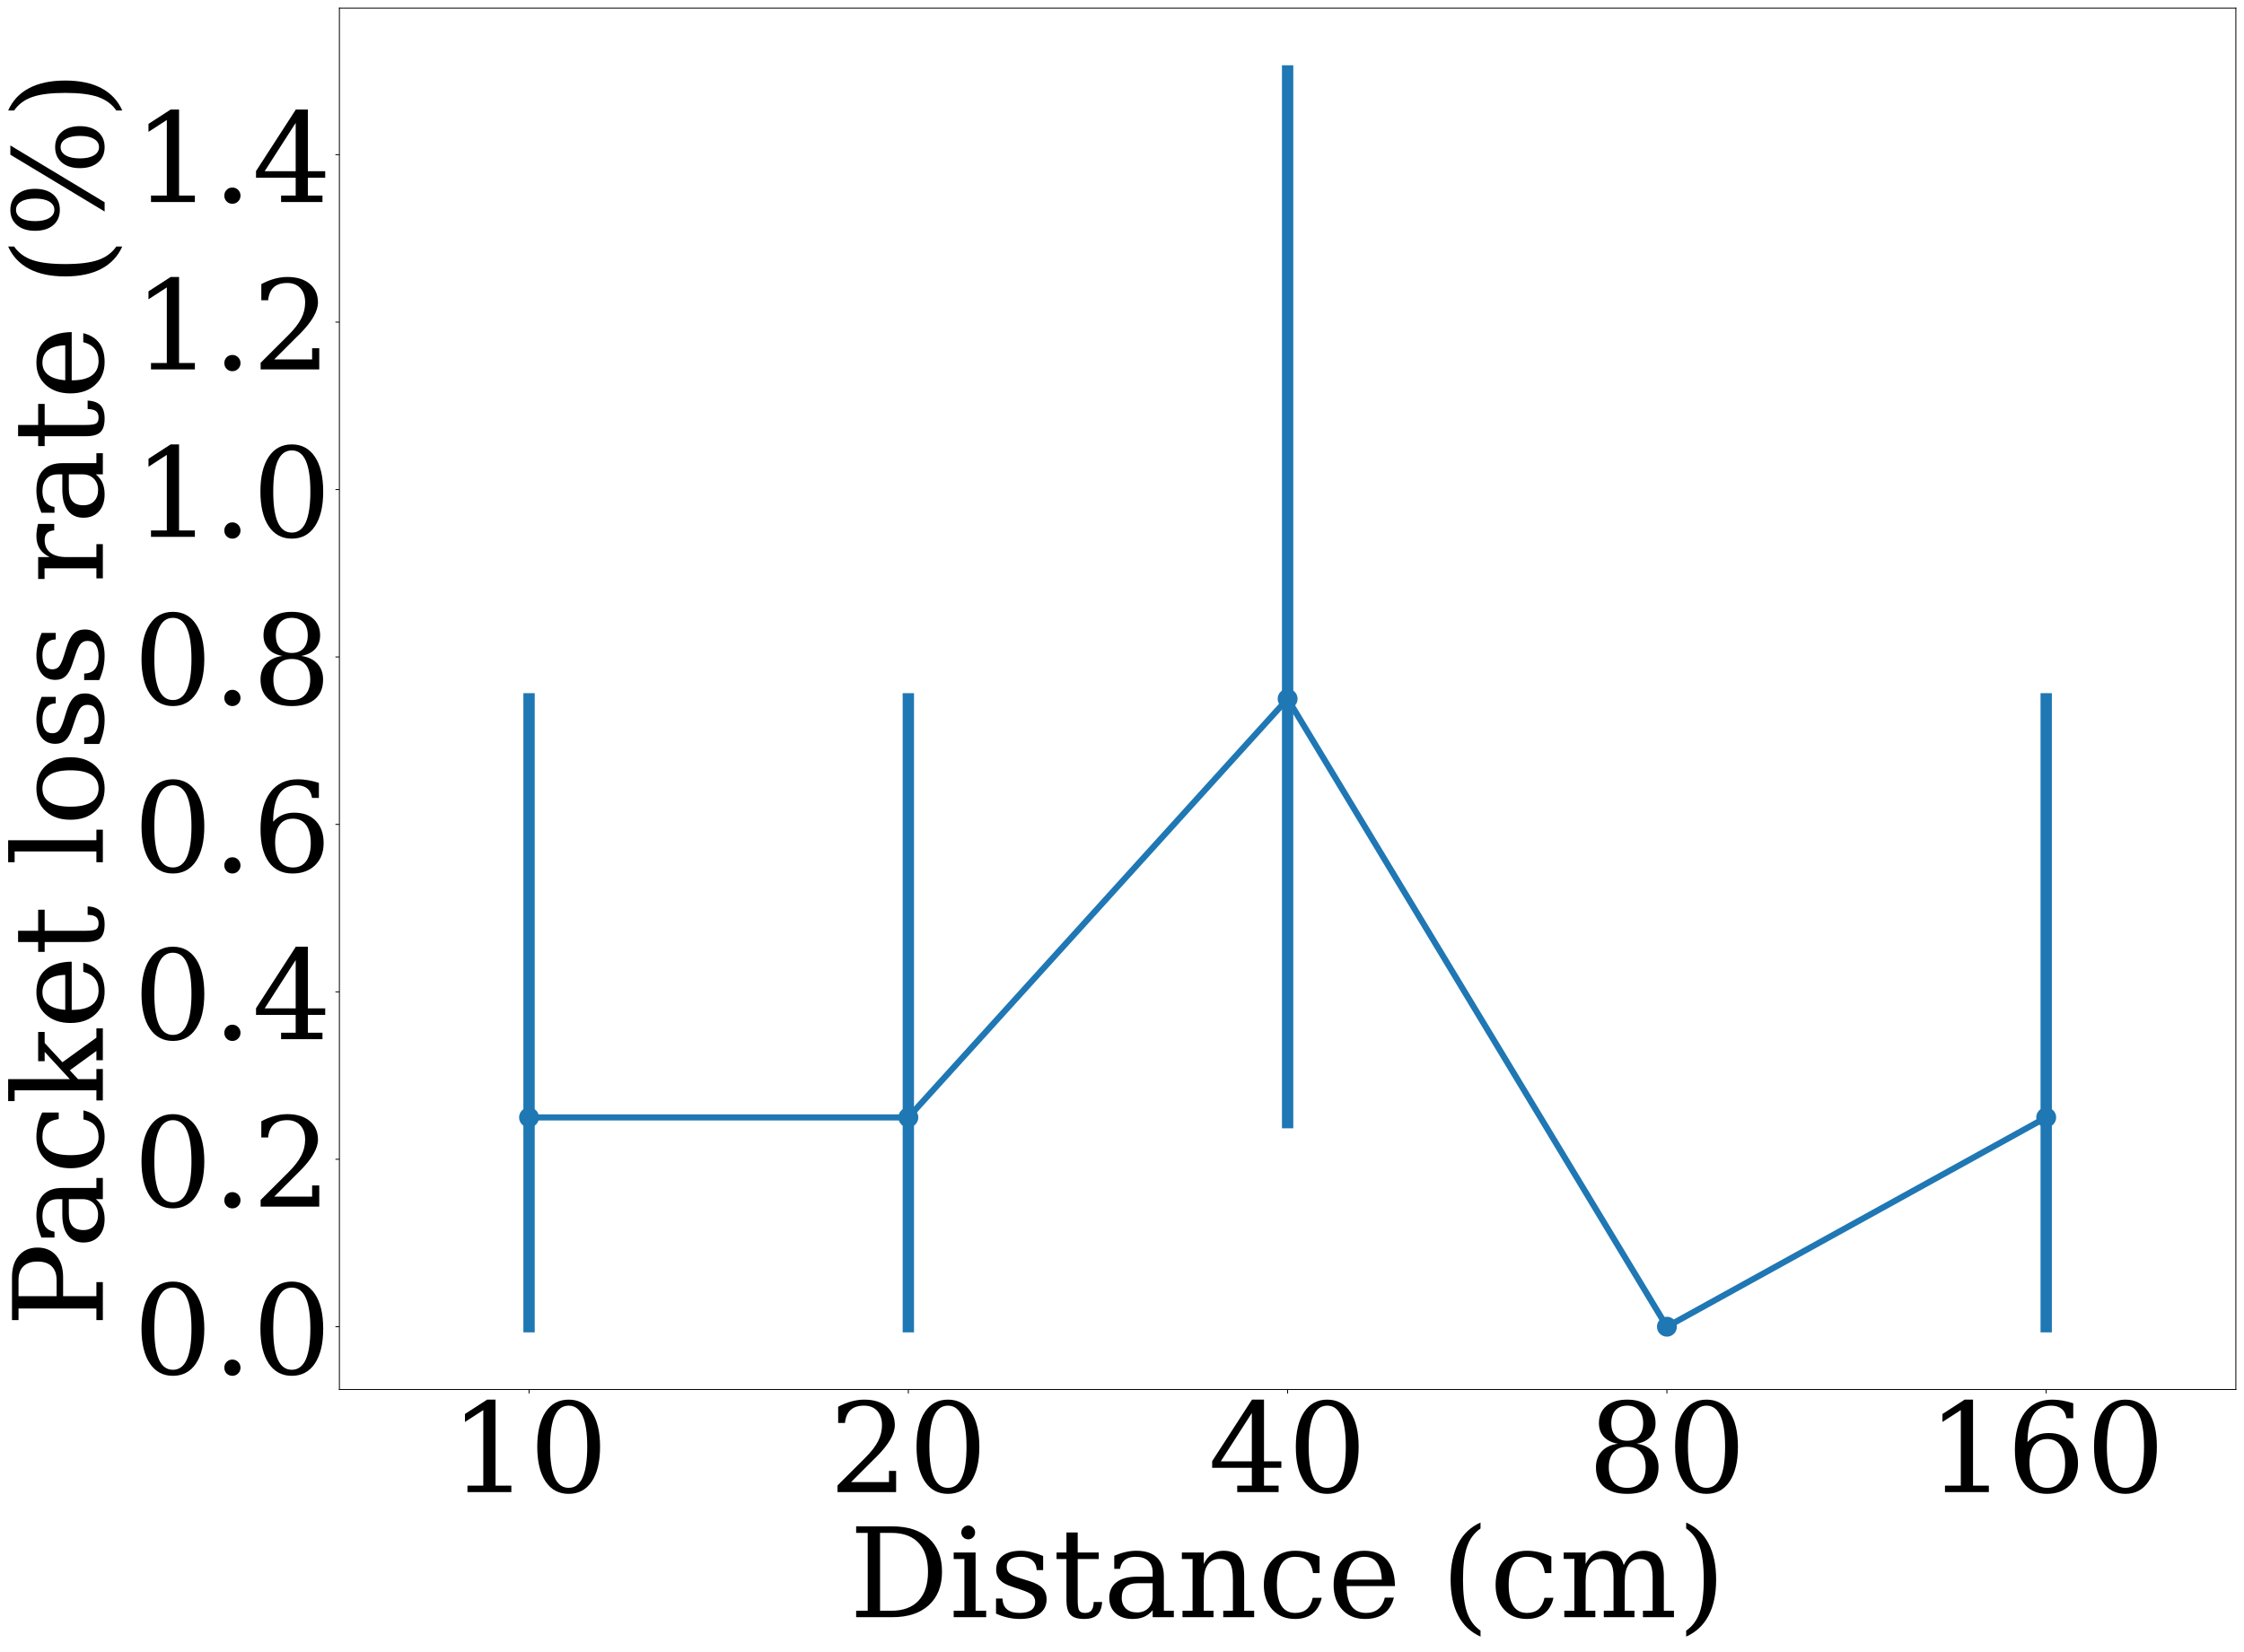
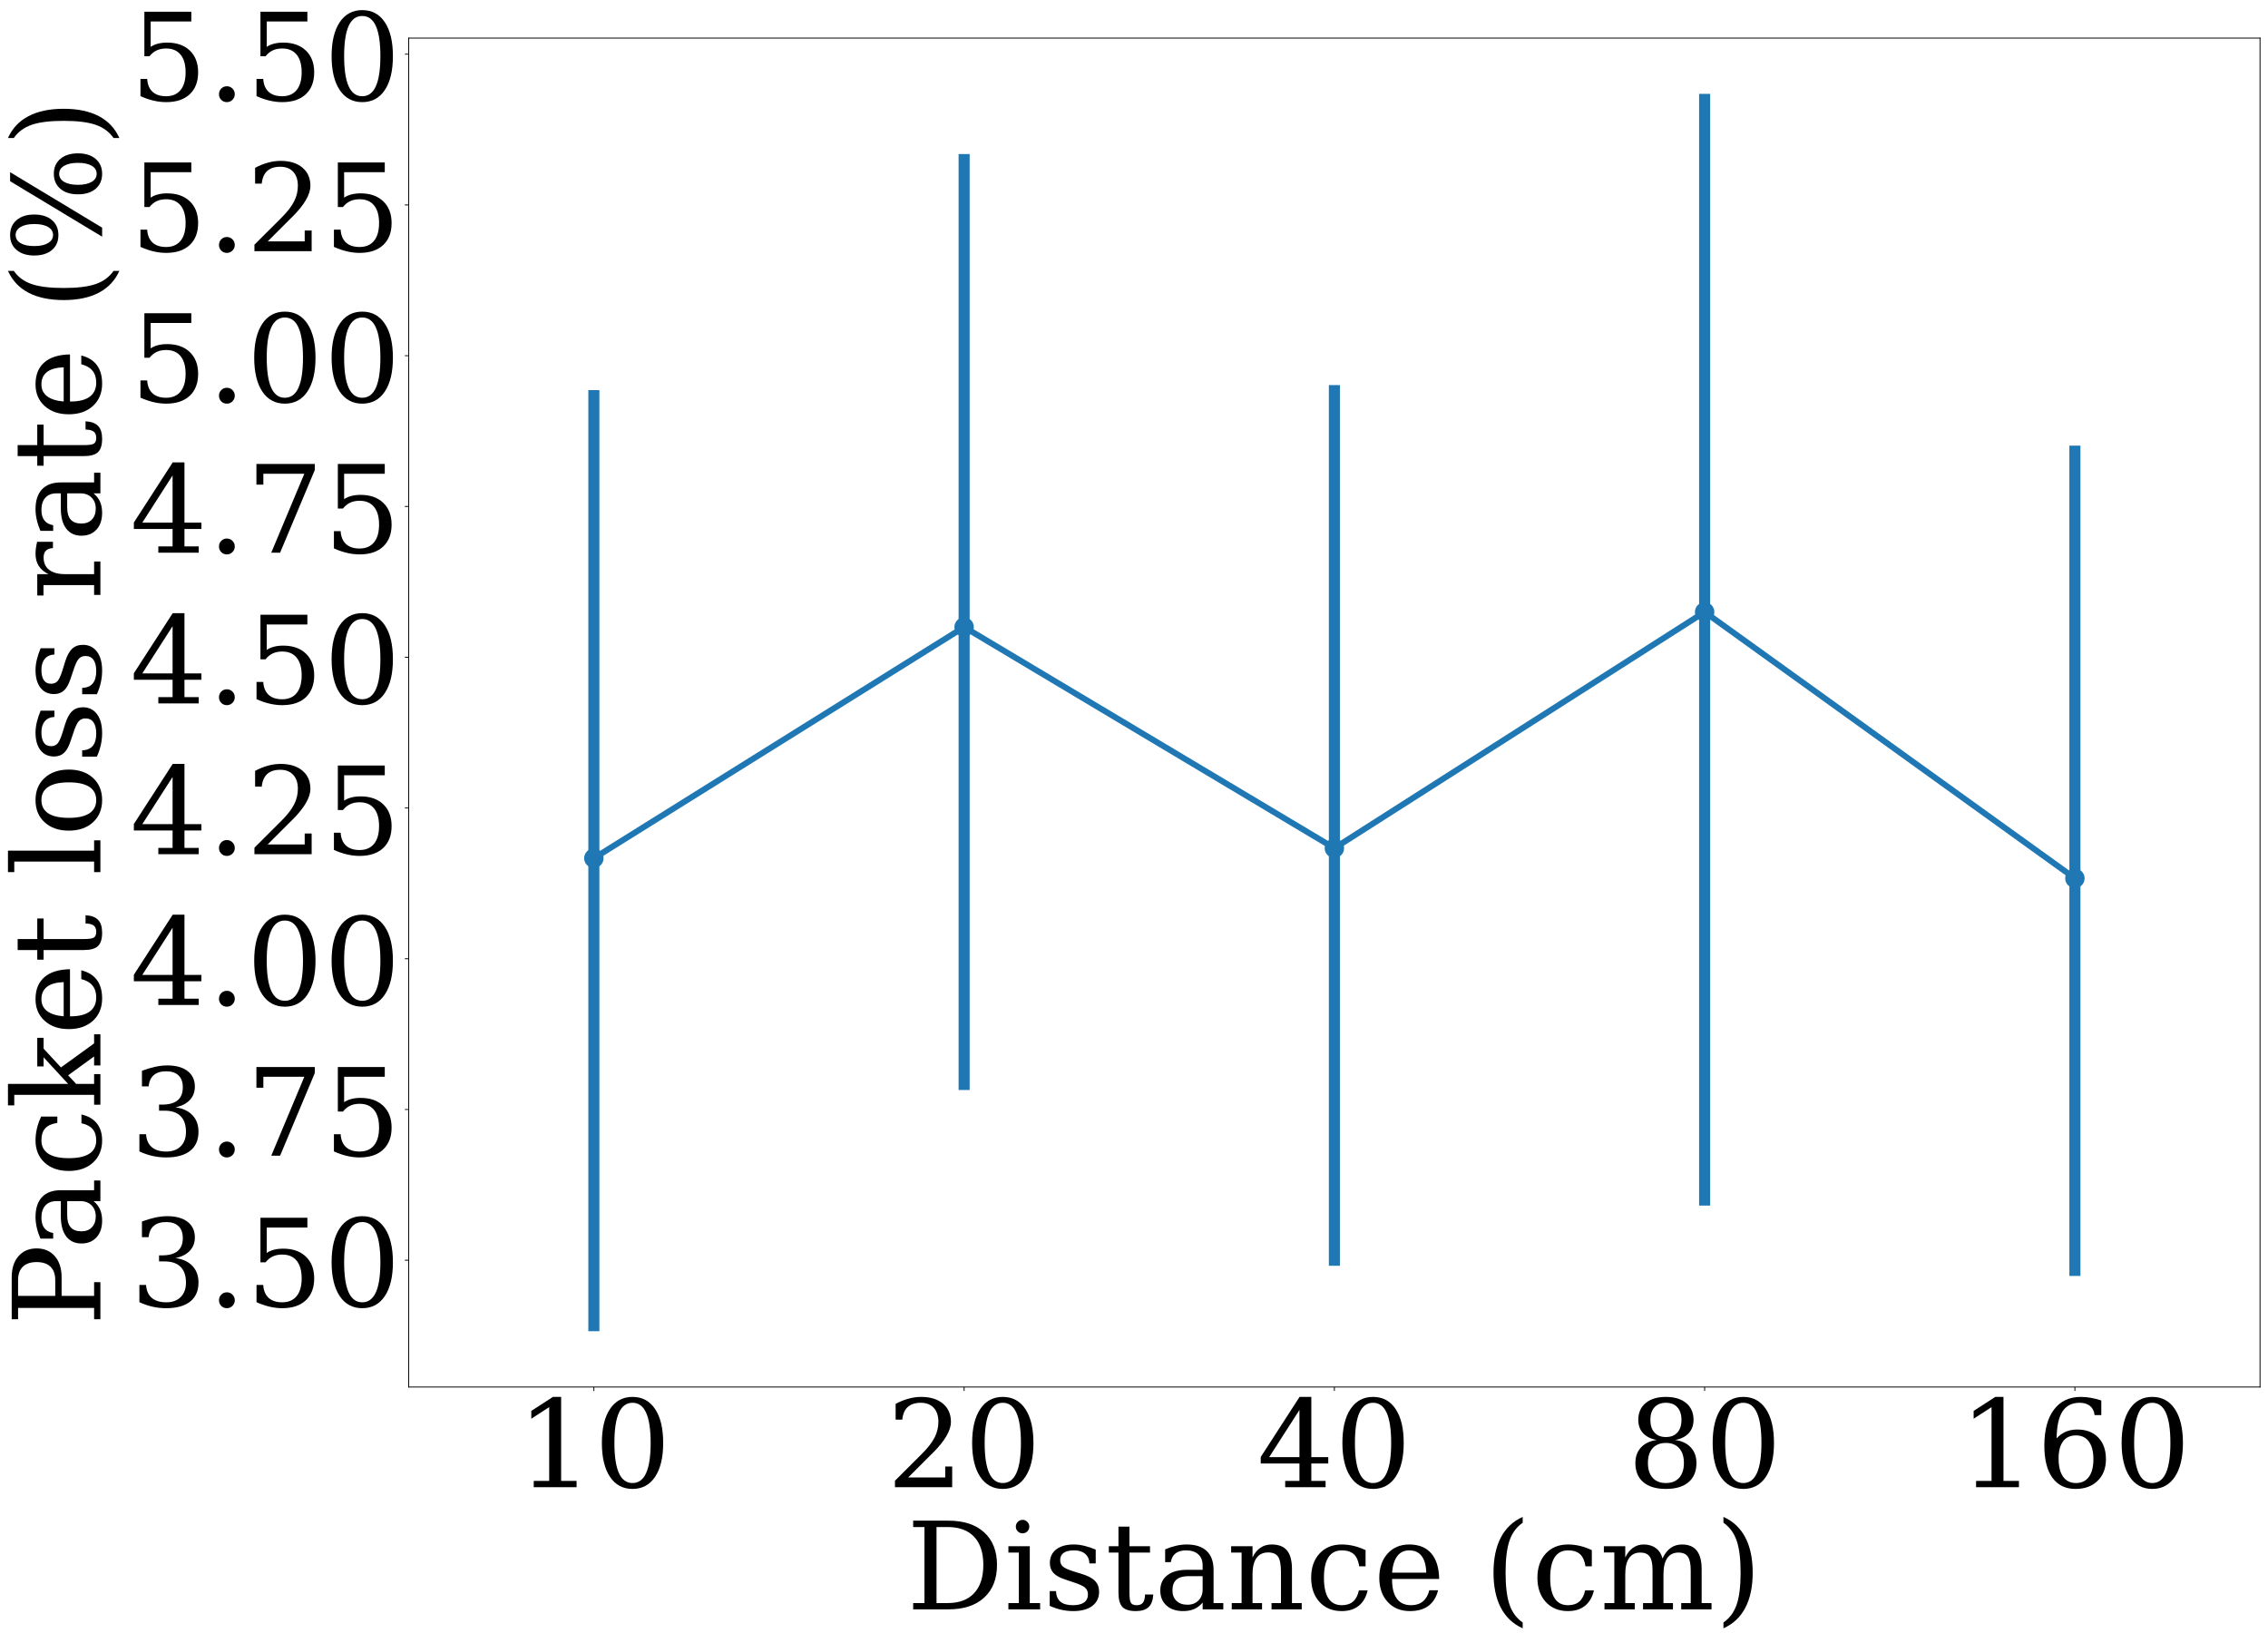
- <svg xmlns="http://www.w3.org/2000/svg" xmlns:xlink="http://www.w3.org/1999/xlink" width="1980.794pt" height="1457.999pt" viewBox="0 0 1980.794 1457.999" version="1.1">
+ <svg xmlns="http://www.w3.org/2000/svg" xmlns:xlink="http://www.w3.org/1999/xlink" width="2050.781pt" height="1485.244pt" viewBox="0 0 2050.781 1485.244" version="1.1">
  <defs>
    <style type="text/css">*{stroke-linejoin: round; stroke-linecap: butt}</style>
  </defs>
  <g id="figure_1">
    <g id="patch_1">
-       <path d="M 0 1457.999  L 1980.794 1457.999  L 1980.794 0  L 0 0  z " style="fill: #ffffff; stroke: #ffffff; stroke-linejoin: miter" />
+       <path d="M 0 1485.244  L 2050.781 1485.244  L 2050.781 0  L 0 0  z " style="fill: #ffffff; stroke: #ffffff; stroke-linejoin: miter" />
    </g>
    <g id="axes_1">
      <g id="patch_2">
-         <path d="M 299.594 1226.88  L 1973.594 1226.88  L 1973.594 7.2  L 299.594 7.2  z " style="fill: #ffffff" />
+         <path d="M 369.581 1254.126  L 2043.581 1254.126  L 2043.581 34.446  L 369.581 34.446  z " style="fill: #ffffff" />
      </g>
      <g id="PathCollection_1">
        <defs>
-           <path id="C0_0_ed1e23e318" d="M 0 6.768  C 1.795 6.768 3.516 6.055 4.786 4.786  C 6.055 3.516 6.768 1.795 6.768 -0  C 6.768 -1.795 6.055 -3.516 4.786 -4.786  C 3.516 -6.055 1.795 -6.768 0 -6.768  C -1.795 -6.768 -3.516 -6.055 -4.786 -4.786  C -6.055 -3.516 -6.768 -1.795 -6.768 0  C -6.768 1.795 -6.055 3.516 -4.786 4.786  C -3.516 6.055 -1.795 6.768 0 6.768  z " />
+           <path id="C0_0_9dca04e73d" d="M 0 6.768  C 1.795 6.768 3.516 6.055 4.786 4.786  C 6.055 3.516 6.768 1.795 6.768 -0  C 6.768 -1.795 6.055 -3.516 4.786 -4.786  C 3.516 -6.055 1.795 -6.768 0 -6.768  C -1.795 -6.768 -3.516 -6.055 -4.786 -4.786  C -6.055 -3.516 -6.768 -1.795 -6.768 0  C -6.768 1.795 -6.055 3.516 -4.786 4.786  C -3.516 6.055 -1.795 6.768 0 6.768  z " />
        </defs>
-         <g clip-path="url(#p12cb7e9982)">
-           <use xlink:href="#C0_0_ed1e23e318" x="466.994" y="986.64" style="fill: #1f77b4; stroke: #1f77b4; stroke-width: 4.05" />
-         </g>
-         <g clip-path="url(#p12cb7e9982)">
-           <use xlink:href="#C0_0_ed1e23e318" x="801.794" y="986.64" style="fill: #1f77b4; stroke: #1f77b4; stroke-width: 4.05" />
-         </g>
-         <g clip-path="url(#p12cb7e9982)">
-           <use xlink:href="#C0_0_ed1e23e318" x="1136.594" y="617.04" style="fill: #1f77b4; stroke: #1f77b4; stroke-width: 4.05" />
-         </g>
-         <g clip-path="url(#p12cb7e9982)">
-           <use xlink:href="#C0_0_ed1e23e318" x="1471.394" y="1171.44" style="fill: #1f77b4; stroke: #1f77b4; stroke-width: 4.05" />
-         </g>
-         <g clip-path="url(#p12cb7e9982)">
-           <use xlink:href="#C0_0_ed1e23e318" x="1806.194" y="986.64" style="fill: #1f77b4; stroke: #1f77b4; stroke-width: 4.05" />
+         <g clip-path="url(#p21bfe57def)">
+           <use xlink:href="#C0_0_9dca04e73d" x="536.981" y="775.999" style="fill: #1f77b4; stroke: #1f77b4; stroke-width: 4.05" />
+         </g>
+         <g clip-path="url(#p21bfe57def)">
+           <use xlink:href="#C0_0_9dca04e73d" x="871.781" y="566.984" style="fill: #1f77b4; stroke: #1f77b4; stroke-width: 4.05" />
+         </g>
+         <g clip-path="url(#p21bfe57def)">
+           <use xlink:href="#C0_0_9dca04e73d" x="1206.581" y="766.911" style="fill: #1f77b4; stroke: #1f77b4; stroke-width: 4.05" />
+         </g>
+         <g clip-path="url(#p21bfe57def)">
+           <use xlink:href="#C0_0_9dca04e73d" x="1541.381" y="553.353" style="fill: #1f77b4; stroke: #1f77b4; stroke-width: 4.05" />
+         </g>
+         <g clip-path="url(#p21bfe57def)">
+           <use xlink:href="#C0_0_9dca04e73d" x="1876.181" y="794.174" style="fill: #1f77b4; stroke: #1f77b4; stroke-width: 4.05" />
        </g>
      </g>
      <g id="matplotlib.axis_1">
        <g id="xtick_1">
          <g id="line2d_1">
            <defs>
-               <path id="mcbfac3e07e" d="M 0 0  L 0 3.5  " style="stroke: #000000; stroke-width: 0.8" />
+               <path id="me87716405d" d="M 0 0  L 0 3.5  " style="stroke: #000000; stroke-width: 0.8" />
            </defs>
            <g>
-               <use xlink:href="#mcbfac3e07e" x="466.994" y="1226.88" style="stroke: #000000; stroke-width: 0.8" />
+               <use xlink:href="#me87716405d" x="536.981" y="1254.126" style="stroke: #000000; stroke-width: 0.8" />
            </g>
          </g>
          <g id="text_1">
-             <g transform="translate(397.0063 1317.463) scale(1.1 -1.1)">
+             <g transform="translate(466.9937 1344.708) scale(1.1 -1.1)">
              <defs>
                <path id="DejaVuSerif-31" d="M 909 0  L 909 331  L 1722 331  L 1722 4213  L 781 3603  L 781 4013  L 1919 4750  L 2350 4750  L 2350 331  L 3163 331  L 3163 0  L 909 0  z " transform="scale(0.015625)" />
                <path id="DejaVuSerif-30" d="M 2034 219  Q 2513 219 2750 744  Q 2988 1269 2988 2328  Q 2988 3391 2750 3916  Q 2513 4441 2034 4441  Q 1556 4441 1318 3916  Q 1081 3391 1081 2328  Q 1081 1269 1318 744  Q 1556 219 2034 219  z M 2034 -91  Q 1275 -91 848 546  Q 422 1184 422 2328  Q 422 3475 848 4112  Q 1275 4750 2034 4750  Q 2797 4750 3222 4112  Q 3647 3475 3647 2328  Q 3647 1184 3222 546  Q 2797 -91 2034 -91  z " transform="scale(0.015625)" />
              </defs>
              <use xlink:href="#DejaVuSerif-31" />
              <use xlink:href="#DejaVuSerif-30" x="63.623" />
            </g>
          </g>
        </g>
        <g id="xtick_2">
          <g id="line2d_2">
            <g>
-               <use xlink:href="#mcbfac3e07e" x="801.794" y="1226.88" style="stroke: #000000; stroke-width: 0.8" />
+               <use xlink:href="#me87716405d" x="871.781" y="1254.126" style="stroke: #000000; stroke-width: 0.8" />
            </g>
          </g>
          <g id="text_2">
-             <g transform="translate(731.8062 1317.463) scale(1.1 -1.1)">
+             <g transform="translate(801.7938 1344.708) scale(1.1 -1.1)">
              <defs>
                <path id="DejaVuSerif-32" d="M 819 3553  L 469 3553  L 469 4384  Q 803 4563 1142 4656  Q 1481 4750 1806 4750  Q 2534 4750 2956 4397  Q 3378 4044 3378 3438  Q 3378 2753 2422 1800  Q 2347 1728 2309 1691  L 1131 513  L 3078 513  L 3078 1088  L 3444 1088  L 3444 0  L 434 0  L 434 341  L 1850 1753  Q 2319 2222 2519 2614  Q 2719 3006 2719 3438  Q 2719 3909 2473 4175  Q 2228 4441 1797 4441  Q 1350 4441 1106 4219  Q 863 3997 819 3553  z " transform="scale(0.015625)" />
              </defs>
              <use xlink:href="#DejaVuSerif-32" />
              <use xlink:href="#DejaVuSerif-30" x="63.623" />
            </g>
          </g>
        </g>
        <g id="xtick_3">
          <g id="line2d_3">
            <g>
-               <use xlink:href="#mcbfac3e07e" x="1136.594" y="1226.88" style="stroke: #000000; stroke-width: 0.8" />
+               <use xlink:href="#me87716405d" x="1206.581" y="1254.126" style="stroke: #000000; stroke-width: 0.8" />
            </g>
          </g>
          <g id="text_3">
-             <g transform="translate(1066.606 1317.463) scale(1.1 -1.1)">
+             <g transform="translate(1136.594 1344.708) scale(1.1 -1.1)">
              <defs>
                <path id="DejaVuSerif-34" d="M 2234 1581  L 2234 4063  L 641 1581  L 2234 1581  z M 3609 0  L 1484 0  L 1484 331  L 2234 331  L 2234 1247  L 197 1247  L 197 1588  L 2241 4750  L 2859 4750  L 2859 1581  L 3750 1581  L 3750 1247  L 2859 1247  L 2859 331  L 3609 331  L 3609 0  z " transform="scale(0.015625)" />
              </defs>
              <use xlink:href="#DejaVuSerif-34" />
              <use xlink:href="#DejaVuSerif-30" x="63.623" />
            </g>
          </g>
        </g>
        <g id="xtick_4">
          <g id="line2d_4">
            <g>
-               <use xlink:href="#mcbfac3e07e" x="1471.394" y="1226.88" style="stroke: #000000; stroke-width: 0.8" />
+               <use xlink:href="#me87716405d" x="1541.381" y="1254.126" style="stroke: #000000; stroke-width: 0.8" />
            </g>
          </g>
          <g id="text_4">
-             <g transform="translate(1401.406 1317.463) scale(1.1 -1.1)">
+             <g transform="translate(1471.394 1344.708) scale(1.1 -1.1)">
              <defs>
                <path id="DejaVuSerif-38" d="M 2981 1275  Q 2981 1775 2732 2051  Q 2484 2328 2034 2328  Q 1584 2328 1336 2051  Q 1088 1775 1088 1275  Q 1088 772 1336 495  Q 1584 219 2034 219  Q 2484 219 2732 495  Q 2981 772 2981 1275  z M 2853 3541  Q 2853 3966 2637 4203  Q 2422 4441 2034 4441  Q 1650 4441 1433 4203  Q 1216 3966 1216 3541  Q 1216 3113 1433 2875  Q 1650 2638 2034 2638  Q 2422 2638 2637 2875  Q 2853 3113 2853 3541  z M 2516 2484  Q 3047 2413 3344 2092  Q 3641 1772 3641 1275  Q 3641 619 3225 264  Q 2809 -91 2034 -91  Q 1263 -91 845 264  Q 428 619 428 1275  Q 428 1772 725 2092  Q 1022 2413 1556 2484  Q 1084 2569 832 2842  Q 581 3116 581 3541  Q 581 4103 968 4426  Q 1356 4750 2034 4750  Q 2713 4750 3100 4426  Q 3488 4103 3488 3541  Q 3488 3116 3236 2842  Q 2984 2569 2516 2484  z " transform="scale(0.015625)" />
              </defs>
              <use xlink:href="#DejaVuSerif-38" />
              <use xlink:href="#DejaVuSerif-30" x="63.623" />
            </g>
          </g>
        </g>
        <g id="xtick_5">
          <g id="line2d_5">
            <g>
-               <use xlink:href="#mcbfac3e07e" x="1806.194" y="1226.88" style="stroke: #000000; stroke-width: 0.8" />
+               <use xlink:href="#me87716405d" x="1876.181" y="1254.126" style="stroke: #000000; stroke-width: 0.8" />
            </g>
          </g>
          <g id="text_5">
-             <g transform="translate(1701.213 1317.463) scale(1.1 -1.1)">
+             <g transform="translate(1771.2 1344.708) scale(1.1 -1.1)">
              <defs>
                <path id="DejaVuSerif-36" d="M 2094 219  Q 2534 219 2771 542  Q 3009 866 3009 1472  Q 3009 2078 2771 2401  Q 2534 2725 2094 2725  Q 1647 2725 1412 2412  Q 1178 2100 1178 1509  Q 1178 888 1415 553  Q 1653 219 2094 219  z M 1075 2569  Q 1288 2803 1556 2918  Q 1825 3034 2163 3034  Q 2859 3034 3264 2615  Q 3669 2197 3669 1472  Q 3669 763 3233 336  Q 2797 -91 2069 -91  Q 1278 -91 853 498  Q 428 1088 428 2181  Q 428 3406 931 4078  Q 1434 4750 2350 4750  Q 2597 4750 2869 4703  Q 3141 4656 3425 4563  L 3425 3794  L 3072 3794  Q 3034 4109 2831 4275  Q 2628 4441 2284 4441  Q 1678 4441 1381 3981  Q 1084 3522 1075 2569  z " transform="scale(0.015625)" />
              </defs>
              <use xlink:href="#DejaVuSerif-31" />
              <use xlink:href="#DejaVuSerif-36" x="63.623" />
              <use xlink:href="#DejaVuSerif-30" x="127.246" />
            </g>
          </g>
        </g>
        <g id="text_6">
-           <g transform="translate(749.6602 1427.922) scale(1.1 -1.1)">
+           <g transform="translate(819.6477 1455.168) scale(1.1 -1.1)">
            <defs>
              <path id="DejaVuSerif-44" d="M 1581 331  L 2163 331  Q 3072 331 3558 850  Q 4044 1369 4044 2338  Q 4044 3306 3559 3818  Q 3075 4331 2163 4331  L 1581 4331  L 1581 331  z M 353 0  L 353 331  L 947 331  L 947 4331  L 353 4331  L 353 4666  L 2209 4666  Q 3416 4666 4089 4050  Q 4763 3434 4763 2338  Q 4763 1238 4088 619  Q 3413 0 2209 0  L 353 0  z " transform="scale(0.015625)" />
              <path id="DejaVuSerif-69" d="M 622 4353  Q 622 4497 726 4603  Q 831 4709 978 4709  Q 1122 4709 1226 4603  Q 1331 4497 1331 4353  Q 1331 4206 1228 4103  Q 1125 4000 978 4000  Q 831 4000 726 4103  Q 622 4206 622 4353  z M 1356 331  L 1900 331  L 1900 0  L 231 0  L 231 331  L 781 331  L 781 2988  L 231 2988  L 231 3322  L 1356 3322  L 1356 331  z " transform="scale(0.015625)" />
              <path id="DejaVuSerif-73" d="M 359 184  L 359 959  L 691 959  Q 703 588 923 403  Q 1144 219 1575 219  Q 1963 219 2166 364  Q 2369 509 2369 788  Q 2369 1006 2220 1140  Q 2072 1275 1594 1428  L 1178 1569  Q 750 1706 558 1912  Q 366 2119 366 2438  Q 366 2894 700 3153  Q 1034 3413 1625 3413  Q 1888 3413 2178 3344  Q 2469 3275 2778 3144  L 2778 2419  L 2447 2419  Q 2434 2741 2221 2922  Q 2009 3103 1644 3103  Q 1281 3103 1095 2975  Q 909 2847 909 2591  Q 909 2381 1050 2254  Q 1191 2128 1613 1997  L 2069 1856  Q 2541 1709 2748 1489  Q 2956 1269 2956 922  Q 2956 450 2595 179  Q 2234 -91 1600 -91  Q 1278 -91 972 -22  Q 666 47 359 184  z " transform="scale(0.015625)" />
              <path id="DejaVuSerif-74" d="M 691 2988  L 184 2988  L 184 3322  L 691 3322  L 691 4353  L 1269 4353  L 1269 3322  L 2350 3322  L 2350 2988  L 1269 2988  L 1269 878  Q 1269 456 1350 337  Q 1431 219 1650 219  Q 1875 219 1978 351  Q 2081 484 2088 781  L 2522 781  Q 2497 328 2275 118  Q 2053 -91 1600 -91  Q 1103 -91 897 129  Q 691 350 691 878  L 691 2988  z " transform="scale(0.015625)" />
              <path id="DejaVuSerif-61" d="M 2547 1044  L 2547 1747  L 1806 1747  Q 1378 1747 1168 1562  Q 959 1378 959 997  Q 959 650 1171 447  Q 1384 244 1747 244  Q 2106 244 2326 466  Q 2547 688 2547 1044  z M 3122 2075  L 3122 331  L 3634 331  L 3634 0  L 2547 0  L 2547 359  Q 2356 128 2106 18  Q 1856 -91 1522 -91  Q 969 -91 644 203  Q 319 497 319 997  Q 319 1513 691 1797  Q 1063 2081 1741 2081  L 2547 2081  L 2547 2309  Q 2547 2688 2317 2895  Q 2088 3103 1672 3103  Q 1328 3103 1125 2947  Q 922 2791 872 2484  L 575 2484  L 575 3156  Q 875 3284 1158 3348  Q 1441 3413 1709 3413  Q 2400 3413 2761 3070  Q 3122 2728 3122 2075  z " transform="scale(0.015625)" />
              <path id="DejaVuSerif-6e" d="M 263 0  L 263 331  L 781 331  L 781 2988  L 231 2988  L 231 3322  L 1356 3322  L 1356 2731  Q 1516 3069 1770 3241  Q 2025 3413 2363 3413  Q 2913 3413 3172 3097  Q 3431 2781 3431 2113  L 3431 331  L 3944 331  L 3944 0  L 2356 0  L 2356 331  L 2853 331  L 2853 1931  Q 2853 2541 2703 2767  Q 2553 2994 2175 2994  Q 1775 2994 1565 2701  Q 1356 2409 1356 1850  L 1356 331  L 1856 331  L 1856 0  L 263 0  z " transform="scale(0.015625)" />
              <path id="DejaVuSerif-63" d="M 3291 997  Q 3169 466 2822 187  Q 2475 -91 1925 -91  Q 1200 -91 759 389  Q 319 869 319 1663  Q 319 2459 759 2936  Q 1200 3413 1925 3413  Q 2241 3413 2553 3339  Q 2866 3266 3181 3116  L 3181 2266  L 2847 2266  Q 2781 2703 2561 2903  Q 2341 3103 1931 3103  Q 1466 3103 1228 2742  Q 991 2381 991 1663  Q 991 944 1227 581  Q 1463 219 1931 219  Q 2303 219 2525 412  Q 2747 606 2828 997  L 3291 997  z " transform="scale(0.015625)" />
              <path id="DejaVuSerif-65" d="M 3469 1600  L 991 1600  L 991 1575  Q 991 903 1244 561  Q 1497 219 1991 219  Q 2369 219 2611 417  Q 2853 616 2950 1006  L 3413 1006  Q 3275 459 2904 184  Q 2534 -91 1931 -91  Q 1203 -91 761 389  Q 319 869 319 1663  Q 319 2450 753 2931  Q 1188 3413 1894 3413  Q 2647 3413 3050 2948  Q 3453 2484 3469 1600  z M 2791 1931  Q 2772 2513 2545 2808  Q 2319 3103 1894 3103  Q 1497 3103 1269 2806  Q 1041 2509 991 1931  L 2791 1931  z " transform="scale(0.015625)" />
              <path id="DejaVuSerif-20" transform="scale(0.015625)" />
              <path id="DejaVuSerif-28" d="M 2041 -997  Q 1281 -656 893 83  Q 506 822 506 1931  Q 506 3044 893 3783  Q 1281 4522 2041 4863  L 2041 4556  Q 1559 4225 1350 3623  Q 1141 3022 1141 1931  Q 1141 844 1350 242  Q 1559 -359 2041 -691  L 2041 -997  z " transform="scale(0.015625)" />
              <path id="DejaVuSerif-6d" d="M 3316 2675  Q 3481 3041 3739 3227  Q 3997 3413 4341 3413  Q 4863 3413 5119 3089  Q 5375 2766 5375 2113  L 5375 331  L 5894 331  L 5894 0  L 4300 0  L 4300 331  L 4800 331  L 4800 2047  Q 4800 2556 4650 2772  Q 4500 2988 4153 2988  Q 3769 2988 3567 2697  Q 3366 2406 3366 1850  L 3366 331  L 3866 331  L 3866 0  L 2291 0  L 2291 331  L 2791 331  L 2791 2069  Q 2791 2566 2641 2777  Q 2491 2988 2144 2988  Q 1759 2988 1557 2697  Q 1356 2406 1356 1850  L 1356 331  L 1856 331  L 1856 0  L 263 0  L 263 331  L 781 331  L 781 2994  L 231 2994  L 231 3322  L 1356 3322  L 1356 2731  Q 1516 3063 1762 3238  Q 2009 3413 2322 3413  Q 2709 3413 2968 3220  Q 3228 3028 3316 2675  z " transform="scale(0.015625)" />
              <path id="DejaVuSerif-29" d="M 453 -997  L 453 -691  Q 934 -359 1145 242  Q 1356 844 1356 1931  Q 1356 3022 1145 3623  Q 934 4225 453 4556  L 453 4863  Q 1216 4522 1603 3783  Q 1991 3044 1991 1931  Q 1991 822 1603 83  Q 1216 -656 453 -997  z " transform="scale(0.015625)" />
            </defs>
            <use xlink:href="#DejaVuSerif-44" />
            <use xlink:href="#DejaVuSerif-69" x="80.176" />
            <use xlink:href="#DejaVuSerif-73" x="112.158" />
            <use xlink:href="#DejaVuSerif-74" x="163.477" />
            <use xlink:href="#DejaVuSerif-61" x="203.662" />
            <use xlink:href="#DejaVuSerif-6e" x="263.281" />
            <use xlink:href="#DejaVuSerif-63" x="327.686" />
            <use xlink:href="#DejaVuSerif-65" x="383.691" />
            <use xlink:href="#DejaVuSerif-20" x="442.871" />
            <use xlink:href="#DejaVuSerif-28" x="474.658" />
            <use xlink:href="#DejaVuSerif-63" x="513.672" />
            <use xlink:href="#DejaVuSerif-6d" x="569.678" />
            <use xlink:href="#DejaVuSerif-29" x="664.502" />
          </g>
        </g>
      </g>
      <g id="matplotlib.axis_2">
        <g id="ytick_1">
          <g id="line2d_6">
            <defs>
-               <path id="m85875aa40d" d="M 0 0  L -3.5 0  " style="stroke: #000000; stroke-width: 0.8" />
+               <path id="mf453e33bc5" d="M 0 0  L -3.5 0  " style="stroke: #000000; stroke-width: 0.8" />
            </defs>
            <g>
-               <use xlink:href="#m85875aa40d" x="299.594" y="1171.44" style="stroke: #000000; stroke-width: 0.8" />
+               <use xlink:href="#mf453e33bc5" x="369.581" y="1139.503" style="stroke: #000000; stroke-width: 0.8" />
            </g>
          </g>
          <g id="text_7">
-             <g transform="translate(117.6594 1213.231) scale(1.1 -1.1)">
-               <defs>
+             <g transform="translate(117.6594 1181.294) scale(1.1 -1.1)">
+               <defs>
+                 <path id="DejaVuSerif-33" d="M 622 4469  Q 988 4606 1323 4678  Q 1659 4750 1953 4750  Q 2638 4750 3022 4454  Q 3406 4159 3406 3634  Q 3406 3213 3140 2930  Q 2875 2647 2388 2547  Q 2963 2466 3280 2130  Q 3597 1794 3597 1259  Q 3597 606 3158 257  Q 2719 -91 1894 -91  Q 1528 -91 1179 -12  Q 831 66 488 225  L 488 1131  L 838 1131  Q 869 681 1141 450  Q 1413 219 1906 219  Q 2384 219 2661 495  Q 2938 772 2938 1253  Q 2938 1803 2653 2086  Q 2369 2369 1819 2369  L 1522 2369  L 1522 2688  L 1678 2688  Q 2225 2688 2498 2914  Q 2772 3141 2772 3597  Q 2772 4006 2547 4223  Q 2322 4441 1900 4441  Q 1478 4441 1245 4241  Q 1013 4041 972 3647  L 622 3647  L 622 4469  z " transform="scale(0.015625)" />
                <path id="DejaVuSerif-2e" d="M 603 325  Q 603 500 722 622  Q 841 744 1019 744  Q 1191 744 1312 622  Q 1434 500 1434 325  Q 1434 153 1312 31  Q 1191 -91 1019 -91  Q 841 -91 722 29  Q 603 150 603 325  z " transform="scale(0.015625)" />
-               </defs>
-               <use xlink:href="#DejaVuSerif-30" />
-               <use xlink:href="#DejaVuSerif-2e" x="63.623" />
-               <use xlink:href="#DejaVuSerif-30" x="95.41" />
+                 <path id="DejaVuSerif-35" d="M 3219 4666  L 3219 4153  L 1081 4153  L 1081 2816  Q 1244 2928 1461 2984  Q 1678 3041 1947 3041  Q 2703 3041 3140 2622  Q 3578 2203 3578 1478  Q 3578 738 3136 323  Q 2694 -91 1894 -91  Q 1572 -91 1234 -12  Q 897 66 544 225  L 544 1131  L 897 1131  Q 925 688 1179 453  Q 1434 219 1894 219  Q 2388 219 2653 544  Q 2919 869 2919 1478  Q 2919 2084 2655 2407  Q 2391 2731 1894 2731  Q 1613 2731 1398 2631  Q 1184 2531 1019 2322  L 750 2322  L 750 4666  L 3219 4666  z " transform="scale(0.015625)" />
+               </defs>
+               <use xlink:href="#DejaVuSerif-33" />
+               <use xlink:href="#DejaVuSerif-2e" x="63.623" />
+               <use xlink:href="#DejaVuSerif-35" x="95.41" />
+               <use xlink:href="#DejaVuSerif-30" x="159.033" />
            </g>
          </g>
        </g>
        <g id="ytick_2">
          <g id="line2d_7">
            <g>
-               <use xlink:href="#m85875aa40d" x="299.594" y="1023.6" style="stroke: #000000; stroke-width: 0.8" />
+               <use xlink:href="#mf453e33bc5" x="369.581" y="1003.189" style="stroke: #000000; stroke-width: 0.8" />
            </g>
          </g>
          <g id="text_8">
-             <g transform="translate(117.6594 1065.391) scale(1.1 -1.1)">
-               <use xlink:href="#DejaVuSerif-30" />
-               <use xlink:href="#DejaVuSerif-2e" x="63.623" />
-               <use xlink:href="#DejaVuSerif-32" x="95.41" />
+             <g transform="translate(117.6594 1044.98) scale(1.1 -1.1)">
+               <defs>
+                 <path id="DejaVuSerif-37" d="M 3609 4347  L 1784 0  L 1319 0  L 3059 4153  L 903 4153  L 903 3578  L 538 3578  L 538 4666  L 3609 4666  L 3609 4347  z " transform="scale(0.015625)" />
+               </defs>
+               <use xlink:href="#DejaVuSerif-33" />
+               <use xlink:href="#DejaVuSerif-2e" x="63.623" />
+               <use xlink:href="#DejaVuSerif-37" x="95.41" />
+               <use xlink:href="#DejaVuSerif-35" x="159.033" />
            </g>
          </g>
        </g>
        <g id="ytick_3">
          <g id="line2d_8">
            <g>
-               <use xlink:href="#m85875aa40d" x="299.594" y="875.76" style="stroke: #000000; stroke-width: 0.8" />
+               <use xlink:href="#mf453e33bc5" x="369.581" y="866.875" style="stroke: #000000; stroke-width: 0.8" />
            </g>
          </g>
          <g id="text_9">
-             <g transform="translate(117.6594 917.5514) scale(1.1 -1.1)">
-               <use xlink:href="#DejaVuSerif-30" />
-               <use xlink:href="#DejaVuSerif-2e" x="63.623" />
-               <use xlink:href="#DejaVuSerif-34" x="95.41" />
+             <g transform="translate(117.6594 908.6662) scale(1.1 -1.1)">
+               <use xlink:href="#DejaVuSerif-34" />
+               <use xlink:href="#DejaVuSerif-2e" x="63.623" />
+               <use xlink:href="#DejaVuSerif-30" x="95.41" />
+               <use xlink:href="#DejaVuSerif-30" x="159.033" />
            </g>
          </g>
        </g>
        <g id="ytick_4">
          <g id="line2d_9">
            <g>
-               <use xlink:href="#m85875aa40d" x="299.594" y="727.92" style="stroke: #000000; stroke-width: 0.8" />
+               <use xlink:href="#mf453e33bc5" x="369.581" y="730.561" style="stroke: #000000; stroke-width: 0.8" />
            </g>
          </g>
          <g id="text_10">
-             <g transform="translate(117.6594 769.7114) scale(1.1 -1.1)">
-               <use xlink:href="#DejaVuSerif-30" />
-               <use xlink:href="#DejaVuSerif-2e" x="63.623" />
-               <use xlink:href="#DejaVuSerif-36" x="95.41" />
+             <g transform="translate(117.6594 772.3523) scale(1.1 -1.1)">
+               <use xlink:href="#DejaVuSerif-34" />
+               <use xlink:href="#DejaVuSerif-2e" x="63.623" />
+               <use xlink:href="#DejaVuSerif-32" x="95.41" />
+               <use xlink:href="#DejaVuSerif-35" x="159.033" />
            </g>
          </g>
        </g>
        <g id="ytick_5">
          <g id="line2d_10">
            <g>
-               <use xlink:href="#m85875aa40d" x="299.594" y="580.08" style="stroke: #000000; stroke-width: 0.8" />
+               <use xlink:href="#mf453e33bc5" x="369.581" y="594.247" style="stroke: #000000; stroke-width: 0.8" />
            </g>
          </g>
          <g id="text_11">
-             <g transform="translate(117.6594 621.8714) scale(1.1 -1.1)">
-               <use xlink:href="#DejaVuSerif-30" />
-               <use xlink:href="#DejaVuSerif-2e" x="63.623" />
-               <use xlink:href="#DejaVuSerif-38" x="95.41" />
+             <g transform="translate(117.6594 636.0384) scale(1.1 -1.1)">
+               <use xlink:href="#DejaVuSerif-34" />
+               <use xlink:href="#DejaVuSerif-2e" x="63.623" />
+               <use xlink:href="#DejaVuSerif-35" x="95.41" />
+               <use xlink:href="#DejaVuSerif-30" x="159.033" />
            </g>
          </g>
        </g>
        <g id="ytick_6">
          <g id="line2d_11">
            <g>
-               <use xlink:href="#m85875aa40d" x="299.594" y="432.24" style="stroke: #000000; stroke-width: 0.8" />
+               <use xlink:href="#mf453e33bc5" x="369.581" y="457.933" style="stroke: #000000; stroke-width: 0.8" />
            </g>
          </g>
          <g id="text_12">
-             <g transform="translate(117.6594 474.0314) scale(1.1 -1.1)">
-               <use xlink:href="#DejaVuSerif-31" />
-               <use xlink:href="#DejaVuSerif-2e" x="63.623" />
-               <use xlink:href="#DejaVuSerif-30" x="95.41" />
+             <g transform="translate(117.6594 499.7245) scale(1.1 -1.1)">
+               <use xlink:href="#DejaVuSerif-34" />
+               <use xlink:href="#DejaVuSerif-2e" x="63.623" />
+               <use xlink:href="#DejaVuSerif-37" x="95.41" />
+               <use xlink:href="#DejaVuSerif-35" x="159.033" />
            </g>
          </g>
        </g>
        <g id="ytick_7">
          <g id="line2d_12">
            <g>
-               <use xlink:href="#m85875aa40d" x="299.594" y="284.4" style="stroke: #000000; stroke-width: 0.8" />
+               <use xlink:href="#mf453e33bc5" x="369.581" y="321.619" style="stroke: #000000; stroke-width: 0.8" />
            </g>
          </g>
          <g id="text_13">
-             <g transform="translate(117.6594 326.1914) scale(1.1 -1.1)">
-               <use xlink:href="#DejaVuSerif-31" />
-               <use xlink:href="#DejaVuSerif-2e" x="63.623" />
-               <use xlink:href="#DejaVuSerif-32" x="95.41" />
+             <g transform="translate(117.6594 363.4106) scale(1.1 -1.1)">
+               <use xlink:href="#DejaVuSerif-35" />
+               <use xlink:href="#DejaVuSerif-2e" x="63.623" />
+               <use xlink:href="#DejaVuSerif-30" x="95.41" />
+               <use xlink:href="#DejaVuSerif-30" x="159.033" />
            </g>
          </g>
        </g>
        <g id="ytick_8">
          <g id="line2d_13">
            <g>
-               <use xlink:href="#m85875aa40d" x="299.594" y="136.56" style="stroke: #000000; stroke-width: 0.8" />
+               <use xlink:href="#mf453e33bc5" x="369.581" y="185.305" style="stroke: #000000; stroke-width: 0.8" />
            </g>
          </g>
          <g id="text_14">
-             <g transform="translate(117.6594 178.3514) scale(1.1 -1.1)">
-               <use xlink:href="#DejaVuSerif-31" />
-               <use xlink:href="#DejaVuSerif-2e" x="63.623" />
-               <use xlink:href="#DejaVuSerif-34" x="95.41" />
-             </g>
-           </g>
-         </g>
-         <g id="text_15">
-           <g transform="translate(90.78281 1171.646) rotate(-90) scale(1.1 -1.1)">
+             <g transform="translate(117.6594 227.0967) scale(1.1 -1.1)">
+               <use xlink:href="#DejaVuSerif-35" />
+               <use xlink:href="#DejaVuSerif-2e" x="63.623" />
+               <use xlink:href="#DejaVuSerif-32" x="95.41" />
+               <use xlink:href="#DejaVuSerif-35" x="159.033" />
+             </g>
+           </g>
+         </g>
+         <g id="ytick_9">
+           <g id="line2d_14">
+             <g>
+               <use xlink:href="#mf453e33bc5" x="369.581" y="48.991" style="stroke: #000000; stroke-width: 0.8" />
+             </g>
+           </g>
+           <g id="text_15">
+             <g transform="translate(117.6594 90.78281) scale(1.1 -1.1)">
+               <use xlink:href="#DejaVuSerif-35" />
+               <use xlink:href="#DejaVuSerif-2e" x="63.623" />
+               <use xlink:href="#DejaVuSerif-35" x="95.41" />
+               <use xlink:href="#DejaVuSerif-30" x="159.033" />
+             </g>
+           </g>
+         </g>
+         <g id="text_16">
+           <g transform="translate(90.78281 1198.892) rotate(-90) scale(1.1 -1.1)">
            <defs>
              <path id="DejaVuSerif-50" d="M 1581 2375  L 2406 2375  Q 2872 2375 3115 2626  Q 3359 2878 3359 3353  Q 3359 3831 3115 4081  Q 2872 4331 2406 4331  L 1581 4331  L 1581 2375  z M 353 0  L 353 331  L 947 331  L 947 4331  L 353 4331  L 353 4666  L 2559 4666  Q 3259 4666 3668 4311  Q 4078 3956 4078 3353  Q 4078 2753 3668 2397  Q 3259 2041 2559 2041  L 1581 2041  L 1581 331  L 2303 331  L 2303 0  L 353 0  z " transform="scale(0.015625)" />
              <path id="DejaVuSerif-6b" d="M 1831 0  L 219 0  L 219 331  L 738 331  L 738 4531  L 184 4531  L 184 4863  L 1313 4863  L 1313 1697  L 2713 2988  L 2234 2988  L 2234 3322  L 3738 3322  L 3738 2988  L 3169 2988  L 2181 2075  L 3444 331  L 3922 331  L 3922 0  L 2284 0  L 2284 331  L 2759 331  L 1766 1697  L 1313 1275  L 1313 331  L 1831 331  L 1831 0  z " transform="scale(0.015625)" />
              <path id="DejaVuSerif-6c" d="M 1313 331  L 1856 331  L 1856 0  L 184 0  L 184 331  L 738 331  L 738 4531  L 184 4531  L 184 4863  L 1313 4863  L 1313 331  z " transform="scale(0.015625)" />
              <path id="DejaVuSerif-6f" d="M 1925 219  Q 2388 219 2623 584  Q 2859 950 2859 1663  Q 2859 2375 2623 2739  Q 2388 3103 1925 3103  Q 1463 3103 1227 2739  Q 991 2375 991 1663  Q 991 950 1228 584  Q 1466 219 1925 219  z M 1925 -91  Q 1200 -91 759 389  Q 319 869 319 1663  Q 319 2456 758 2934  Q 1197 3413 1925 3413  Q 2653 3413 3092 2934  Q 3531 2456 3531 1663  Q 3531 869 3092 389  Q 2653 -91 1925 -91  z " transform="scale(0.015625)" />
              <path id="DejaVuSerif-72" d="M 3059 3328  L 3059 2497  L 2728 2497  Q 2713 2744 2591 2866  Q 2469 2988 2234 2988  Q 1809 2988 1582 2694  Q 1356 2400 1356 1850  L 1356 331  L 2022 331  L 2022 0  L 263 0  L 263 331  L 781 331  L 781 2994  L 231 2994  L 231 3322  L 1356 3322  L 1356 2731  Q 1525 3078 1790 3245  Q 2056 3413 2438 3413  Q 2578 3413 2733 3391  Q 2888 3369 3059 3328  z " transform="scale(0.015625)" />
              <path id="DejaVuSerif-25" d="M 1434 4459  Q 1159 4459 1004 4200  Q 850 3941 850 3475  Q 850 3016 1008 2753  Q 1166 2491 1434 2491  Q 1700 2491 1854 2752  Q 2009 3013 2009 3475  Q 2009 3938 1854 4198  Q 1700 4459 1434 4459  z M 4653 2169  Q 4381 2169 4226 1906  Q 4072 1644 4072 1178  Q 4072 719 4228 458  Q 4384 197 4653 197  Q 4922 197 5075 458  Q 5228 719 5228 1178  Q 5228 1641 5073 1905  Q 4919 2169 4653 2169  z M 4653 2450  Q 5147 2450 5437 2106  Q 5728 1763 5728 1178  Q 5728 594 5436 251  Q 5144 -91 4653 -91  Q 4153 -91 3862 251  Q 3572 594 3572 1178  Q 3572 1766 3864 2108  Q 4156 2450 4653 2450  z M 4263 4750  L 4738 4750  L 1819 -91  L 1344 -91  L 4263 4750  z M 1428 4750  Q 1922 4750 2215 4408  Q 2509 4066 2509 3481  Q 2509 2891 2217 2550  Q 1925 2209 1428 2209  Q 931 2209 642 2551  Q 353 2894 353 3481  Q 353 4063 643 4406  Q 934 4750 1428 4750  z " transform="scale(0.015625)" />
            </defs>
            <use xlink:href="#DejaVuSerif-50" />
            <use xlink:href="#DejaVuSerif-61" x="62.785" />
            <use xlink:href="#DejaVuSerif-63" x="122.404" />
            <use xlink:href="#DejaVuSerif-6b" x="178.41" />
            <use xlink:href="#DejaVuSerif-65" x="239.006" />
            <use xlink:href="#DejaVuSerif-74" x="298.186" />
            <use xlink:href="#DejaVuSerif-20" x="338.371" />
            <use xlink:href="#DejaVuSerif-6c" x="370.158" />
            <use xlink:href="#DejaVuSerif-6f" x="402.141" />
            <use xlink:href="#DejaVuSerif-73" x="462.346" />
            <use xlink:href="#DejaVuSerif-73" x="513.664" />
            <use xlink:href="#DejaVuSerif-20" x="564.982" />
            <use xlink:href="#DejaVuSerif-72" x="596.77" />
            <use xlink:href="#DejaVuSerif-61" x="644.572" />
            <use xlink:href="#DejaVuSerif-74" x="704.191" />
            <use xlink:href="#DejaVuSerif-65" x="744.377" />
            <use xlink:href="#DejaVuSerif-20" x="803.557" />
            <use xlink:href="#DejaVuSerif-28" x="835.344" />
            <use xlink:href="#DejaVuSerif-25" x="874.357" />
            <use xlink:href="#DejaVuSerif-29" x="969.377" />
          </g>
        </g>
      </g>
-       <g id="line2d_14">
-         <path d="M 466.994 986.64  L 801.794 986.64  L 1136.594 617.04  L 1471.394 1171.44  L 1806.194 986.64  " clip-path="url(#p12cb7e9982)" style="fill: none; stroke: #1f77b4; stroke-width: 5.4; stroke-linecap: square" />
-       </g>
      <g id="line2d_15">
-         <path d="M 466.994 1171.44  L 466.994 617.04  " clip-path="url(#p12cb7e9982)" style="fill: none; stroke: #1f77b4; stroke-width: 10; stroke-linecap: square" />
+         <path d="M 536.981 775.999  L 871.781 566.984  L 1206.581 766.911  L 1541.381 553.353  L 1876.181 794.174  " clip-path="url(#p21bfe57def)" style="fill: none; stroke: #1f77b4; stroke-width: 5.4; stroke-linecap: square" />
      </g>
      <g id="line2d_16">
-         <path d="M 801.794 1171.44  L 801.794 617.04  " clip-path="url(#p12cb7e9982)" style="fill: none; stroke: #1f77b4; stroke-width: 10; stroke-linecap: square" />
+         <path d="M 536.981 1198.686  L 536.981 357.742  " clip-path="url(#p21bfe57def)" style="fill: none; stroke: #1f77b4; stroke-width: 10; stroke-linecap: square" />
      </g>
      <g id="line2d_17">
-         <path d="M 1136.594 991.26  L 1136.594 62.64  " clip-path="url(#p12cb7e9982)" style="fill: none; stroke: #1f77b4; stroke-width: 10; stroke-linecap: square" />
+         <path d="M 871.781 980.583  L 871.781 144.298  " clip-path="url(#p21bfe57def)" style="fill: none; stroke: #1f77b4; stroke-width: 10; stroke-linecap: square" />
      </g>
      <g id="line2d_18">
-         <path d="M 1471.394 1171.44  L 1471.394 1171.44  " clip-path="url(#p12cb7e9982)" style="fill: none; stroke: #1f77b4; stroke-width: 10; stroke-linecap: square" />
+         <path d="M 1206.581 1139.503  L 1206.581 353.199  " clip-path="url(#p21bfe57def)" style="fill: none; stroke: #1f77b4; stroke-width: 10; stroke-linecap: square" />
      </g>
      <g id="line2d_19">
-         <path d="M 1806.194 1171.44  L 1806.194 617.04  " clip-path="url(#p12cb7e9982)" style="fill: none; stroke: #1f77b4; stroke-width: 10; stroke-linecap: square" />
+         <path d="M 1541.381 1085.091  L 1541.381 89.886  " clip-path="url(#p21bfe57def)" style="fill: none; stroke: #1f77b4; stroke-width: 10; stroke-linecap: square" />
+       </g>
+       <g id="line2d_20">
+         <path d="M 1876.181 1148.704  L 1876.181 407.951  " clip-path="url(#p21bfe57def)" style="fill: none; stroke: #1f77b4; stroke-width: 10; stroke-linecap: square" />
      </g>
      <g id="patch_3">
-         <path d="M 299.594 1226.88  L 299.594 7.2  " style="fill: none; stroke: #000000; stroke-width: 0.8; stroke-linejoin: miter; stroke-linecap: square" />
+         <path d="M 369.581 1254.126  L 369.581 34.446  " style="fill: none; stroke: #000000; stroke-width: 0.8; stroke-linejoin: miter; stroke-linecap: square" />
      </g>
      <g id="patch_4">
-         <path d="M 1973.594 1226.88  L 1973.594 7.2  " style="fill: none; stroke: #000000; stroke-width: 0.8; stroke-linejoin: miter; stroke-linecap: square" />
+         <path d="M 2043.581 1254.126  L 2043.581 34.446  " style="fill: none; stroke: #000000; stroke-width: 0.8; stroke-linejoin: miter; stroke-linecap: square" />
      </g>
      <g id="patch_5">
-         <path d="M 299.594 1226.88  L 1973.594 1226.88  " style="fill: none; stroke: #000000; stroke-width: 0.8; stroke-linejoin: miter; stroke-linecap: square" />
+         <path d="M 369.581 1254.126  L 2043.581 1254.126  " style="fill: none; stroke: #000000; stroke-width: 0.8; stroke-linejoin: miter; stroke-linecap: square" />
      </g>
      <g id="patch_6">
-         <path d="M 299.594 7.2  L 1973.594 7.2  " style="fill: none; stroke: #000000; stroke-width: 0.8; stroke-linejoin: miter; stroke-linecap: square" />
+         <path d="M 369.581 34.446  L 2043.581 34.446  " style="fill: none; stroke: #000000; stroke-width: 0.8; stroke-linejoin: miter; stroke-linecap: square" />
      </g>
    </g>
  </g>
  <defs>
-     <clipPath id="p12cb7e9982">
-       <rect x="299.594" y="7.2" width="1674" height="1219.68" />
+     <clipPath id="p21bfe57def">
+       <rect x="369.581" y="34.446" width="1674" height="1219.68" />
    </clipPath>
  </defs>
</svg>
